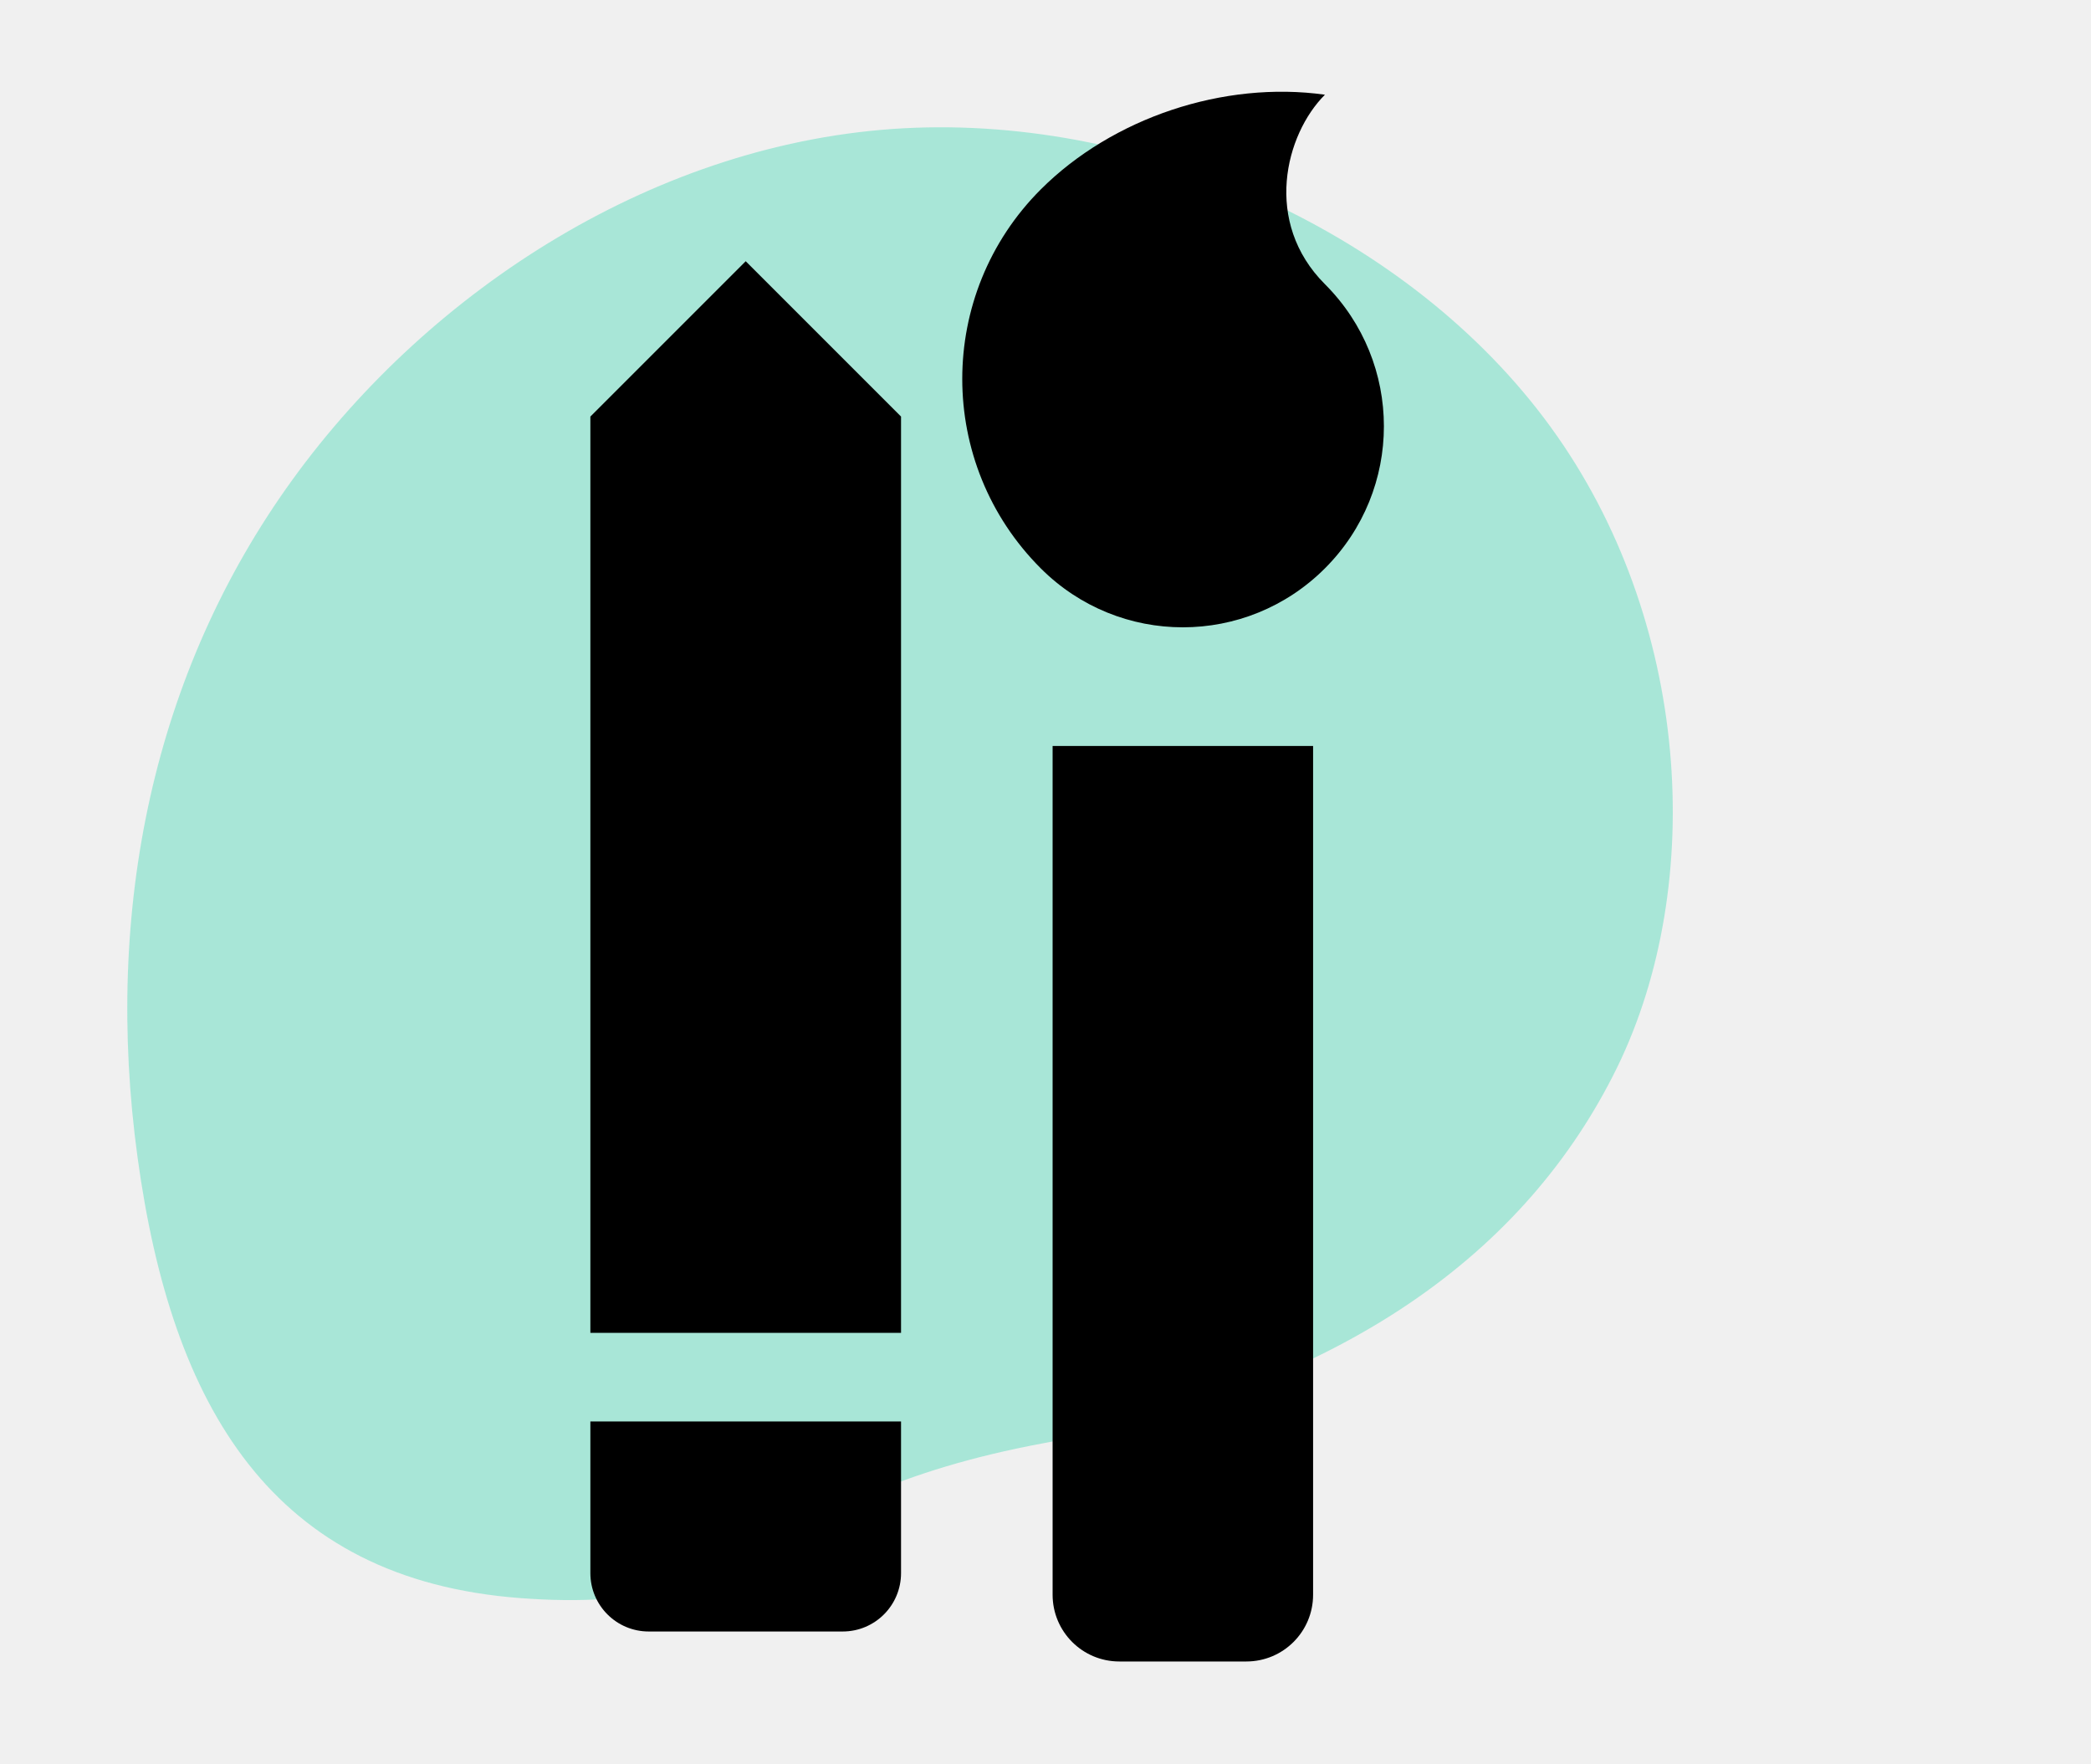
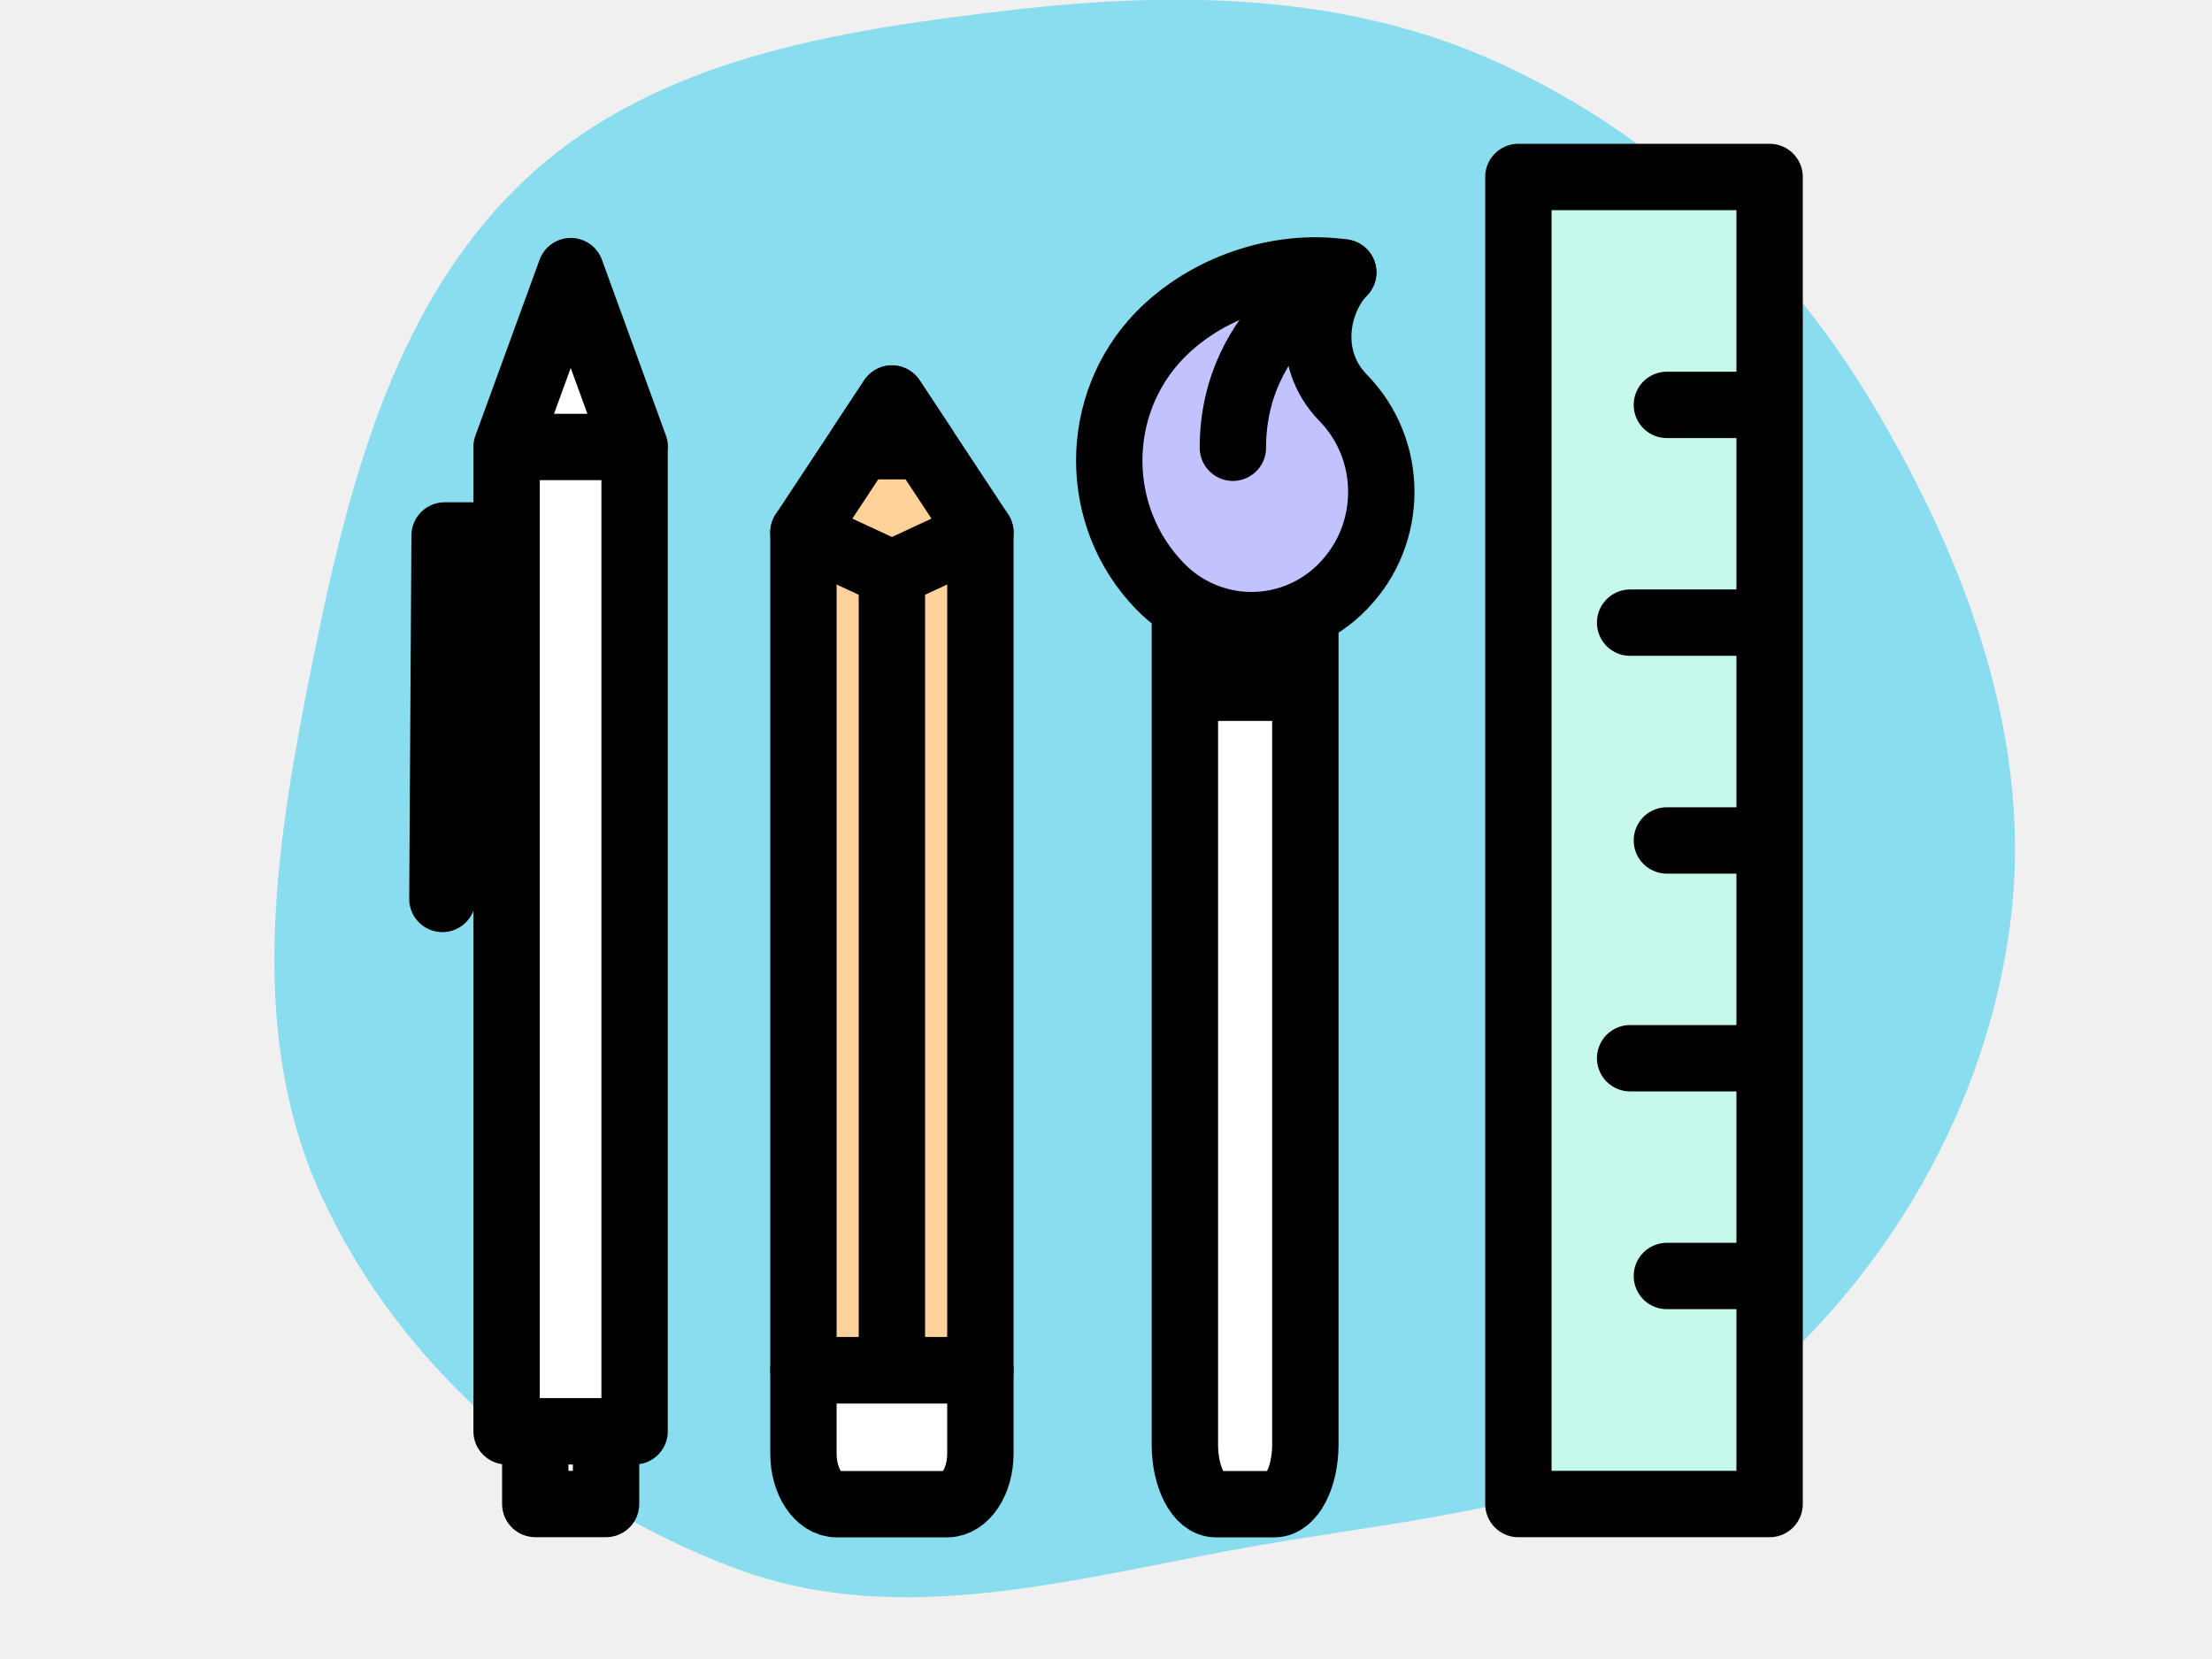
- <svg xmlns="http://www.w3.org/2000/svg" width="115" height="97" viewBox="0 0 115 97" fill="none">
-   <path d="M85.283 23.485C92.963 34.041 93.878 48.576 88.942 58.699C83.986 68.821 73.947 76.291 57.439 79.362C40.931 82.432 42.336 88.915 28.637 87.892C14.939 86.868 9.439 77.336 7.567 63.667C5.695 49.998 8.439 36.948 16.077 26.392C23.715 15.837 36.245 7.776 49.712 7.054C63.2 6.332 77.603 12.909 85.283 23.485Z" fill="#02CE9D" fill-opacity="0.3" />
-   <path d="M72.868 31.257C77.192 26.933 77.192 19.953 72.868 15.629C69.456 12.216 70.68 7.397 72.868 5.209C67.294 4.428 61.173 6.486 57.239 10.419C51.483 16.176 51.483 25.501 57.239 31.257C61.563 35.581 68.544 35.581 72.868 31.257ZM61.563 91.376L68.544 91.376C70.576 91.376 72.217 89.735 72.217 87.703L72.217 41.025L57.891 41.025L57.891 87.703C57.891 89.735 59.532 91.376 61.563 91.376Z" fill="black" />
-   <path d="M49.555 22.909L41.012 14.366L32.469 22.909L32.469 73.301H49.555L49.555 22.909ZM32.469 86.514C32.469 88.291 33.904 89.727 35.681 89.727L46.343 89.727C48.12 89.727 49.555 88.291 49.555 86.514L49.555 78.176L32.469 78.176V86.514Z" fill="black" />
+ <svg xmlns="http://www.w3.org/2000/svg" width="100" height="75" fill="none">
+   <g clip-path="url(#clip0)">
+     <path fill-rule="evenodd" clip-rule="evenodd" d="M78.937 63.003c-6.078 5.024-14.277 5.513-22.06 6.863-7.942 1.378-16.01 3.88-23.582 1.054-8.067-3.01-15.17-9.028-18.766-16.854-3.522-7.67-1.973-16.404-.296-24.648 1.603-7.886 3.758-16.008 9.67-21.448 5.79-5.33 13.962-6.604 21.796-7.513 7.546-.875 15.208-.767 22.129 2.417 7.13 3.281 12.923 8.798 16.927 15.553 4.208 7.099 7.188 15.178 6.123 23.335-1.08 8.27-5.526 15.938-11.941 21.241z" fill="#89DDEF" />
+     <path d="M54.963 68h2.652c.774 0 1.397-1.211 1.397-2.696V31.093h-5.446v34.211c0 1.485.624 2.696 1.397 2.696zM59.012 27.305h-5.446v3.788h5.446v-3.788z" fill="#fff" />
+     <path d="M59.012 31.093v34.211c0 1.485-.623 2.696-1.397 2.696h-2.652c-.773 0-1.397-1.211-1.397-2.696V31.093m5.446 0h-5.446m5.446 0v-3.788h-5.446v3.788" stroke="#000" stroke-width="3" stroke-miterlimit="10" stroke-linecap="round" stroke-linejoin="round" />
+     <path d="M60.724 26.494c2.295-2.354 2.295-6.16 0-8.506-1.812-1.86-1.164-4.479 0-5.673-2.96-.427-6.202.7-8.289 2.832-3.051 3.14-3.051 8.208 0 11.347a5.746 5.746 0 008.29 0z" fill="#C2C2FF" stroke="#000" stroke-width="3" stroke-miterlimit="10" stroke-linecap="round" stroke-linejoin="round" />
+     <path d="M60.725 12.315s-4.989 2.278-4.989 7.926" stroke="#000" stroke-width="3" stroke-miterlimit="10" stroke-linecap="round" stroke-linejoin="round" />
+     <path d="M28.689 20.206h-5.787v44.5h5.787v-44.5zM28.697 20.206h-5.795l2.901-7.95 2.894 7.95zM22.902 24.208H20.1L20 40.639M27.4 64.707h-3.201v3.285h3.2v-3.285z" fill="#fff" />
+     <path d="M22.902 20.206h5.787v44.5h-5.787v-44.5zm0 0h5.795l-2.894-7.95-2.901 7.95zm0 4.002H20.1L20 40.639m4.199 24.068h3.2v3.285h-3.2v-3.285z" stroke="#000" stroke-width="3" stroke-miterlimit="10" stroke-linecap="round" stroke-linejoin="round" />
+     <path d="M44.32 24.071l-3.998-6.057-4 6.057v37.88h7.999v-37.88z" fill="#FFD29C" stroke="#000" stroke-width="3" stroke-miterlimit="10" stroke-linecap="round" stroke-linejoin="round" />
+     <path d="M36.322 24.071l4 1.86m0 0l3.999-1.86m-4 1.86v36.02M38.9 20.172l1.422-2.15 1.422 2.15H38.9z" stroke="#000" stroke-width="3" stroke-miterlimit="10" stroke-linecap="round" stroke-linejoin="round" />
+     <path d="M36.322 65.714c0 1.262.674 2.286 1.505 2.286h4.989c.831 0 1.505-1.024 1.505-2.286V61.95h-7.999v3.763z" fill="#fff" stroke="#000" stroke-width="3" stroke-miterlimit="10" stroke-linecap="round" stroke-linejoin="round" />
+     <path d="M80 67.994V8H68.643v59.994H80z" fill="#C6F9EC" />
+     <path d="M79.996 18.304h-4.64m4.64 9.845h-6.302m6.302 9.846h-4.64m4.64 9.845h-6.302m6.302 9.845h-4.64M80 8v59.994H68.643V8H80z" stroke="#000" stroke-width="3" stroke-miterlimit="10" stroke-linecap="round" stroke-linejoin="round" />
+   </g>
+   <defs>
+     <clipPath id="clip0">
+       <path fill="#fff" d="M0 0h100v75H0z" />
+     </clipPath>
+   </defs>
</svg>
